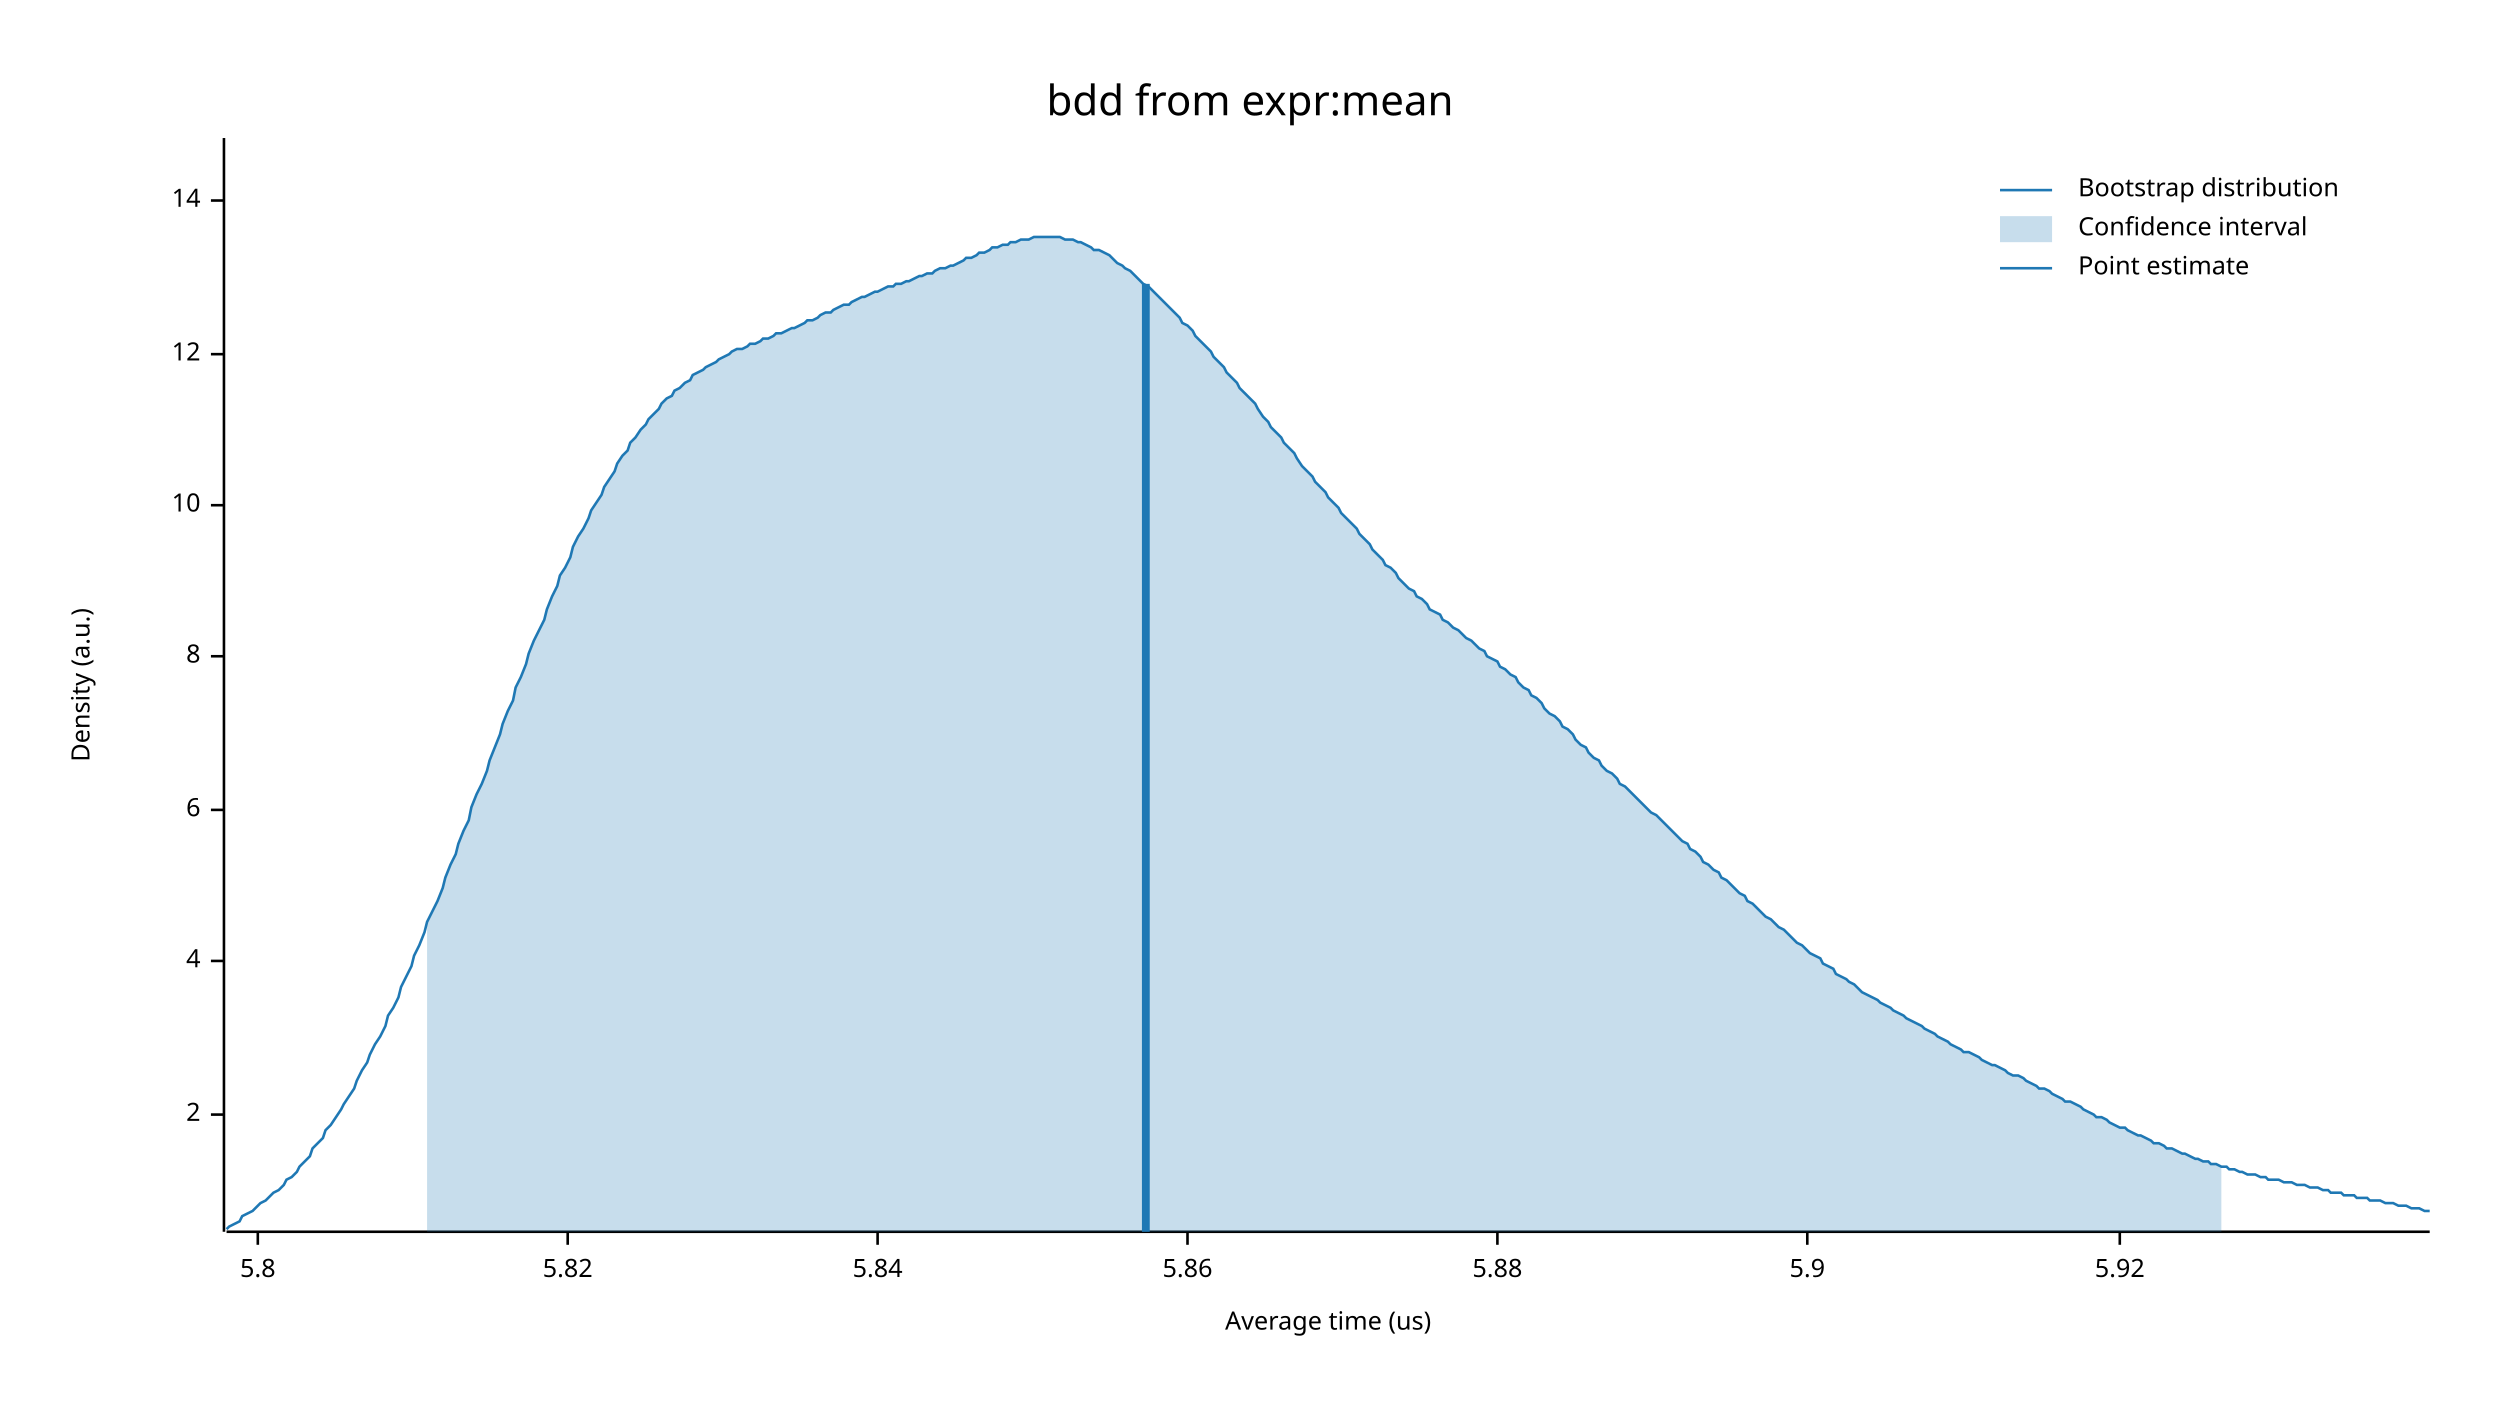
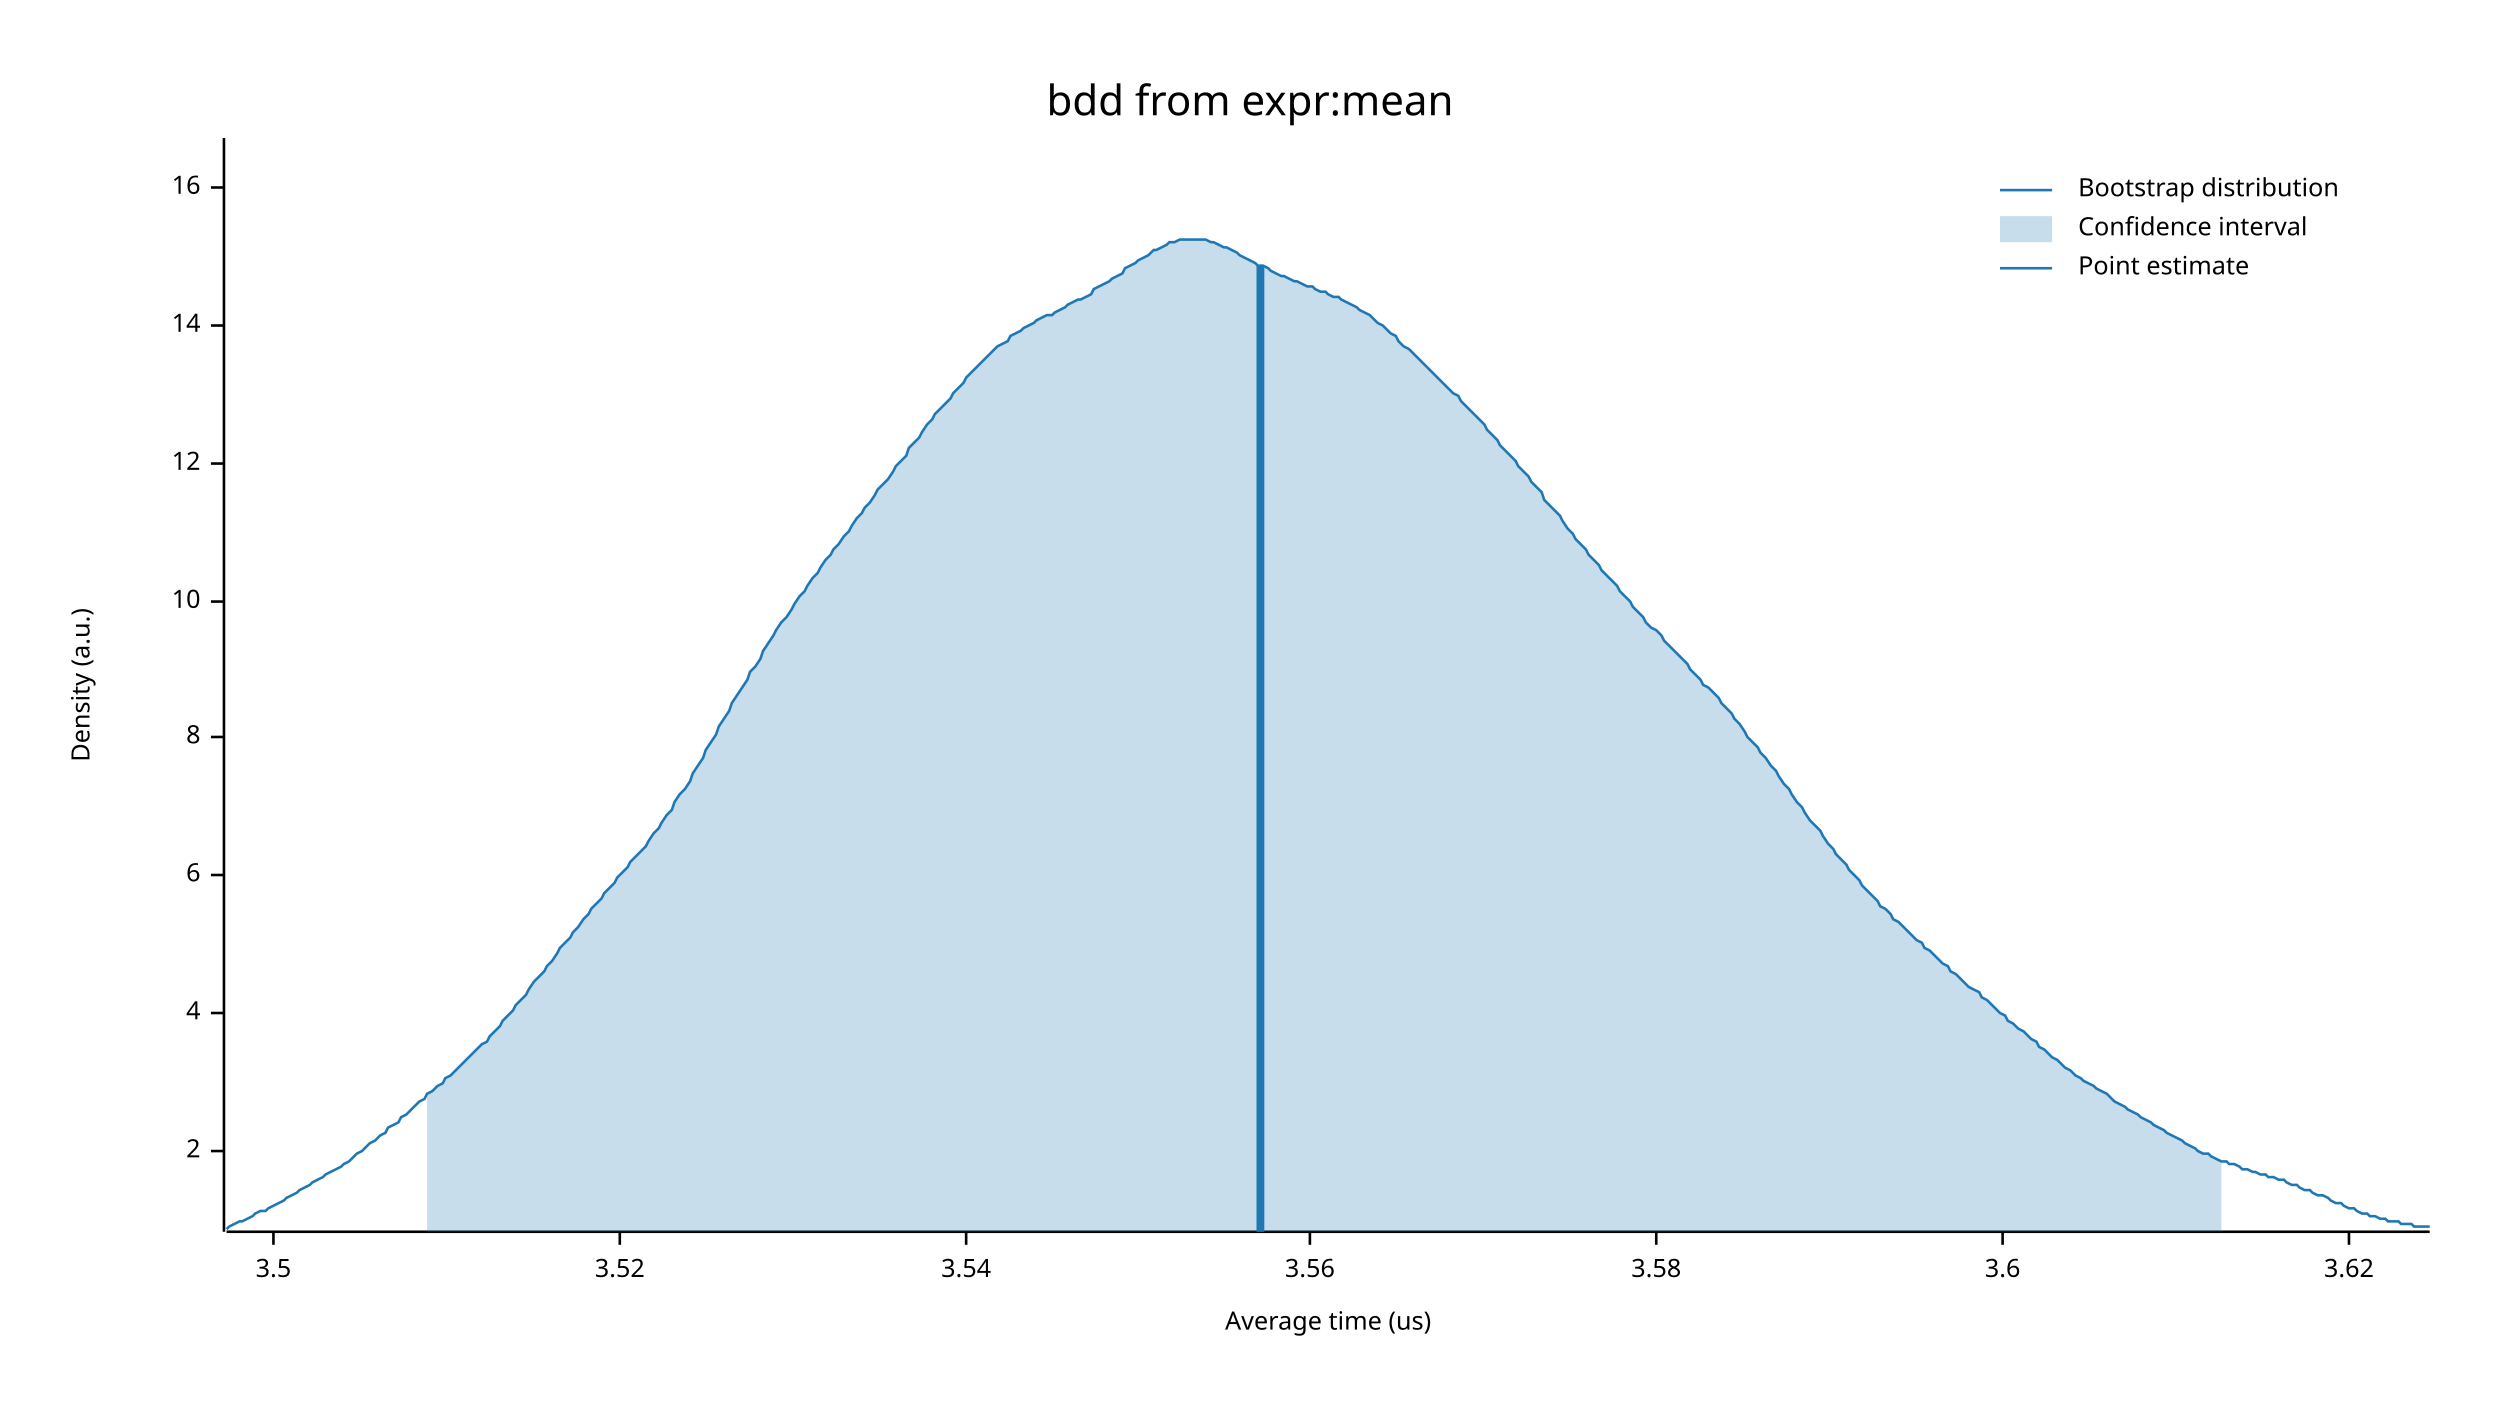
<svg xmlns="http://www.w3.org/2000/svg" width="960" height="540" viewBox="0 0 960 540">
  <text x="480" y="32" dy="0.76em" text-anchor="middle" font-family="sans-serif" font-size="16.129" opacity="1" fill="#000000">
bdd from expr:mean
</text>
  <text x="27" y="263" dy="0.76em" text-anchor="middle" font-family="sans-serif" font-size="9.677" opacity="1" fill="#000000" transform="rotate(270, 27, 263)">
Density (a.u.)
</text>
  <text x="510" y="513" dy="-0.5ex" text-anchor="middle" font-family="sans-serif" font-size="9.677" opacity="1" fill="#000000">
Average time (us)
</text>
  <polyline fill="none" opacity="1" stroke="#000000" stroke-width="1" points="86,53 86,473 " />
-   <text x="77" y="428" dy="0.5ex" text-anchor="end" font-family="sans-serif" font-size="9.677" opacity="1" fill="#000000">
+   <text x="77" y="442" dy="0.5ex" text-anchor="end" font-family="sans-serif" font-size="9.677" opacity="1" fill="#000000">
2
</text>
-   <polyline fill="none" opacity="1" stroke="#000000" stroke-width="1" points="81,428 86,428 " />
-   <text x="77" y="369" dy="0.5ex" text-anchor="end" font-family="sans-serif" font-size="9.677" opacity="1" fill="#000000">
+   <polyline fill="none" opacity="1" stroke="#000000" stroke-width="1" points="81,442 86,442 " />
+   <text x="77" y="389" dy="0.5ex" text-anchor="end" font-family="sans-serif" font-size="9.677" opacity="1" fill="#000000">
4
</text>
-   <polyline fill="none" opacity="1" stroke="#000000" stroke-width="1" points="81,369 86,369 " />
-   <text x="77" y="311" dy="0.5ex" text-anchor="end" font-family="sans-serif" font-size="9.677" opacity="1" fill="#000000">
+   <polyline fill="none" opacity="1" stroke="#000000" stroke-width="1" points="81,389 86,389 " />
+   <text x="77" y="336" dy="0.5ex" text-anchor="end" font-family="sans-serif" font-size="9.677" opacity="1" fill="#000000">
6
</text>
-   <polyline fill="none" opacity="1" stroke="#000000" stroke-width="1" points="81,311 86,311 " />
-   <text x="77" y="252" dy="0.5ex" text-anchor="end" font-family="sans-serif" font-size="9.677" opacity="1" fill="#000000">
+   <polyline fill="none" opacity="1" stroke="#000000" stroke-width="1" points="81,336 86,336 " />
+   <text x="77" y="283" dy="0.5ex" text-anchor="end" font-family="sans-serif" font-size="9.677" opacity="1" fill="#000000">
8
</text>
-   <polyline fill="none" opacity="1" stroke="#000000" stroke-width="1" points="81,252 86,252 " />
-   <text x="77" y="194" dy="0.5ex" text-anchor="end" font-family="sans-serif" font-size="9.677" opacity="1" fill="#000000">
+   <polyline fill="none" opacity="1" stroke="#000000" stroke-width="1" points="81,283 86,283 " />
+   <text x="77" y="231" dy="0.5ex" text-anchor="end" font-family="sans-serif" font-size="9.677" opacity="1" fill="#000000">
10
</text>
-   <polyline fill="none" opacity="1" stroke="#000000" stroke-width="1" points="81,194 86,194 " />
-   <text x="77" y="136" dy="0.5ex" text-anchor="end" font-family="sans-serif" font-size="9.677" opacity="1" fill="#000000">
+   <polyline fill="none" opacity="1" stroke="#000000" stroke-width="1" points="81,231 86,231 " />
+   <text x="77" y="178" dy="0.5ex" text-anchor="end" font-family="sans-serif" font-size="9.677" opacity="1" fill="#000000">
12
</text>
-   <polyline fill="none" opacity="1" stroke="#000000" stroke-width="1" points="81,136 86,136 " />
-   <text x="77" y="77" dy="0.5ex" text-anchor="end" font-family="sans-serif" font-size="9.677" opacity="1" fill="#000000">
+   <polyline fill="none" opacity="1" stroke="#000000" stroke-width="1" points="81,178 86,178 " />
+   <text x="77" y="125" dy="0.5ex" text-anchor="end" font-family="sans-serif" font-size="9.677" opacity="1" fill="#000000">
14
</text>
-   <polyline fill="none" opacity="1" stroke="#000000" stroke-width="1" points="81,77 86,77 " />
+   <polyline fill="none" opacity="1" stroke="#000000" stroke-width="1" points="81,125 86,125 " />
+   <text x="77" y="72" dy="0.5ex" text-anchor="end" font-family="sans-serif" font-size="9.677" opacity="1" fill="#000000">
+ 16
+ </text>
+   <polyline fill="none" opacity="1" stroke="#000000" stroke-width="1" points="81,72 86,72 " />
  <polyline fill="none" opacity="1" stroke="#000000" stroke-width="1" points="87,473 933,473 " />
-   <text x="99" y="483" dy="0.76em" text-anchor="middle" font-family="sans-serif" font-size="9.677" opacity="1" fill="#000000">
- 5.8
+   <text x="105" y="483" dy="0.76em" text-anchor="middle" font-family="sans-serif" font-size="9.677" opacity="1" fill="#000000">
+ 3.5
</text>
-   <polyline fill="none" opacity="1" stroke="#000000" stroke-width="1" points="99,473 99,478 " />
-   <text x="218" y="483" dy="0.76em" text-anchor="middle" font-family="sans-serif" font-size="9.677" opacity="1" fill="#000000">
- 5.82
+   <polyline fill="none" opacity="1" stroke="#000000" stroke-width="1" points="105,473 105,478 " />
+   <text x="238" y="483" dy="0.76em" text-anchor="middle" font-family="sans-serif" font-size="9.677" opacity="1" fill="#000000">
+ 3.52
</text>
-   <polyline fill="none" opacity="1" stroke="#000000" stroke-width="1" points="218,473 218,478 " />
-   <text x="337" y="483" dy="0.76em" text-anchor="middle" font-family="sans-serif" font-size="9.677" opacity="1" fill="#000000">
- 5.84
+   <polyline fill="none" opacity="1" stroke="#000000" stroke-width="1" points="238,473 238,478 " />
+   <text x="371" y="483" dy="0.76em" text-anchor="middle" font-family="sans-serif" font-size="9.677" opacity="1" fill="#000000">
+ 3.54
</text>
-   <polyline fill="none" opacity="1" stroke="#000000" stroke-width="1" points="337,473 337,478 " />
-   <text x="456" y="483" dy="0.76em" text-anchor="middle" font-family="sans-serif" font-size="9.677" opacity="1" fill="#000000">
- 5.86
+   <polyline fill="none" opacity="1" stroke="#000000" stroke-width="1" points="371,473 371,478 " />
+   <text x="503" y="483" dy="0.76em" text-anchor="middle" font-family="sans-serif" font-size="9.677" opacity="1" fill="#000000">
+ 3.56
</text>
-   <polyline fill="none" opacity="1" stroke="#000000" stroke-width="1" points="456,473 456,478 " />
-   <text x="575" y="483" dy="0.76em" text-anchor="middle" font-family="sans-serif" font-size="9.677" opacity="1" fill="#000000">
- 5.88
+   <polyline fill="none" opacity="1" stroke="#000000" stroke-width="1" points="503,473 503,478 " />
+   <text x="636" y="483" dy="0.76em" text-anchor="middle" font-family="sans-serif" font-size="9.677" opacity="1" fill="#000000">
+ 3.58
</text>
-   <polyline fill="none" opacity="1" stroke="#000000" stroke-width="1" points="575,473 575,478 " />
-   <text x="694" y="483" dy="0.76em" text-anchor="middle" font-family="sans-serif" font-size="9.677" opacity="1" fill="#000000">
- 5.9
+   <polyline fill="none" opacity="1" stroke="#000000" stroke-width="1" points="636,473 636,478 " />
+   <text x="769" y="483" dy="0.76em" text-anchor="middle" font-family="sans-serif" font-size="9.677" opacity="1" fill="#000000">
+ 3.6
</text>
-   <polyline fill="none" opacity="1" stroke="#000000" stroke-width="1" points="694,473 694,478 " />
-   <text x="814" y="483" dy="0.76em" text-anchor="middle" font-family="sans-serif" font-size="9.677" opacity="1" fill="#000000">
- 5.92
+   <polyline fill="none" opacity="1" stroke="#000000" stroke-width="1" points="769,473 769,478 " />
+   <text x="902" y="483" dy="0.76em" text-anchor="middle" font-family="sans-serif" font-size="9.677" opacity="1" fill="#000000">
+ 3.62
</text>
-   <polyline fill="none" opacity="1" stroke="#000000" stroke-width="1" points="814,473 814,478 " />
-   <polyline fill="none" opacity="1" stroke="#1F78B4" stroke-width="1" points="87,472 88,471 90,470 92,469 93,467 95,466 97,465 98,464 100,462 102,461 103,460 105,458 107,457 109,455 110,453 112,452 114,450 115,448 117,446 119,444 120,441 122,439 124,437 125,434 127,432 129,429 131,426 132,424 134,421 136,418 137,415 139,411 141,408 142,405 144,401 146,398 148,394 149,390 151,387 153,383 154,379 156,375 158,371 159,367 161,363 163,358 164,354 166,350 168,346 170,341 171,337 173,332 175,328 176,324 178,319 180,315 181,310 183,305 185,301 187,296 188,292 190,287 192,282 193,278 195,273 197,269 198,264 200,260 202,255 203,251 205,246 207,242 209,238 210,234 212,229 214,225 215,221 217,218 219,214 220,210 222,206 224,203 226,199 227,196 229,193 231,190 232,187 234,184 236,181 237,178 239,175 241,173 242,170 244,168 246,165 248,163 249,161 251,159 253,157 254,155 256,153 258,152 259,150 261,149 263,147 265,146 266,144 268,143 270,142 271,141 273,140 275,139 276,138 278,137 280,136 281,135 283,134 285,134 287,133 288,132 290,132 292,131 293,130 295,130 297,129 298,128 300,128 302,127 304,126 305,126 307,125 309,124 310,123 312,123 314,122 315,121 317,120 319,120 320,119 322,118 324,117 326,117 327,116 329,115 331,114 332,114 334,113 336,112 337,112 339,111 341,110 343,110 344,109 346,109 348,108 349,108 351,107 353,106 354,106 356,105 358,105 359,104 361,103 363,103 365,102 366,102 368,101 370,100 371,99 373,99 375,98 376,97 378,97 380,96 381,95 383,95 385,94 387,94 388,93 390,93 392,92 393,92 395,92 397,91 398,91 400,91 402,91 404,91 405,91 407,91 409,92 410,92 412,92 414,93 415,93 417,94 419,95 420,96 422,96 424,97 426,98 427,99 429,101 431,102 432,103 434,104 436,106 437,107 439,109 441,110 443,112 444,113 446,115 448,117 449,118 451,120 453,122 454,124 456,125 458,127 459,129 461,131 463,133 465,135 466,137 468,139 470,141 471,143 473,145 475,147 476,149 478,151 480,153 482,155 483,157 485,160 487,162 488,164 490,166 492,168 493,170 495,172 497,174 498,176 500,179 502,181 504,183 505,185 507,187 509,189 510,191 512,193 514,195 515,197 517,199 519,201 521,203 522,205 524,207 526,209 527,211 529,213 531,215 532,217 534,218 536,220 537,222 539,224 541,226 543,227 544,229 546,230 548,232 549,234 551,235 553,236 554,238 556,239 558,241 560,242 561,243 563,245 565,246 566,247 568,249 570,250 571,252 573,253 575,254 576,256 578,257 580,259 582,260 583,262 585,264 587,265 588,267 590,268 592,270 593,272 595,274 597,275 599,277 600,279 602,280 604,282 605,284 607,286 609,287 610,289 612,291 614,292 615,294 617,296 619,297 621,299 622,301 624,302 626,304 627,305 629,307 631,309 632,310 634,312 636,313 638,315 639,316 641,318 643,320 644,321 646,323 648,324 649,326 651,327 653,329 654,331 656,332 658,334 660,335 661,337 663,338 665,340 666,341 668,343 670,344 671,346 673,347 675,349 676,350 678,352 680,353 682,355 683,356 685,357 687,359 688,360 690,362 692,363 693,364 695,366 697,367 699,368 700,370 702,371 704,372 705,374 707,375 709,376 710,377 712,378 714,380 715,381 717,382 719,383 721,384 722,385 724,386 726,387 727,388 729,389 731,390 732,391 734,392 736,393 738,394 739,395 741,396 743,397 744,398 746,399 748,400 749,401 751,402 753,403 754,404 756,404 758,405 760,406 761,407 763,408 765,409 766,409 768,410 770,411 771,412 773,413 775,413 777,414 778,415 780,416 782,417 783,418 785,418 787,419 788,420 790,421 792,422 793,423 795,423 797,424 799,425 800,426 802,427 804,428 805,429 807,429 809,430 810,431 812,432 814,433 816,433 817,434 819,435 821,436 822,436 824,437 826,438 827,439 829,439 831,440 832,441 834,441 836,442 838,443 839,443 841,444 843,445 844,445 846,446 848,446 849,447 851,447 853,448 855,448 856,449 858,449 860,450 861,450 863,451 865,451 866,451 868,452 870,452 871,453 873,453 875,453 877,454 878,454 880,454 882,455 883,455 885,455 887,456 888,456 890,456 892,457 894,457 895,458 897,458 899,458 900,459 902,459 904,459 905,460 907,460 909,460 910,461 912,461 914,461 916,462 917,462 919,462 921,463 922,463 924,463 926,464 927,464 929,464 931,465 933,465 " />
-   <polygon opacity="0.25" fill="#1F78B4" points="164,354 166,350 168,346 170,341 171,337 173,332 175,328 176,324 178,319 180,315 181,310 183,305 185,301 187,296 188,292 190,287 192,282 193,278 195,273 197,269 198,264 200,260 202,255 203,251 205,246 207,242 209,238 210,234 212,229 214,225 215,221 217,218 219,214 220,210 222,206 224,203 226,199 227,196 229,193 231,190 232,187 234,184 236,181 237,178 239,175 241,173 242,170 244,168 246,165 248,163 249,161 251,159 253,157 254,155 256,153 258,152 259,150 261,149 263,147 265,146 266,144 268,143 270,142 271,141 273,140 275,139 276,138 278,137 280,136 281,135 283,134 285,134 287,133 288,132 290,132 292,131 293,130 295,130 297,129 298,128 300,128 302,127 304,126 305,126 307,125 309,124 310,123 312,123 314,122 315,121 317,120 319,120 320,119 322,118 324,117 326,117 327,116 329,115 331,114 332,114 334,113 336,112 337,112 339,111 341,110 343,110 344,109 346,109 348,108 349,108 351,107 353,106 354,106 356,105 358,105 359,104 361,103 363,103 365,102 366,102 368,101 370,100 371,99 373,99 375,98 376,97 378,97 380,96 381,95 383,95 385,94 387,94 388,93 390,93 392,92 393,92 395,92 397,91 398,91 400,91 402,91 404,91 405,91 407,91 409,92 410,92 412,92 414,93 415,93 417,94 419,95 420,96 422,96 424,97 426,98 427,99 429,101 431,102 432,103 434,104 436,106 437,107 439,109 441,110 443,112 444,113 446,115 448,117 449,118 451,120 453,122 454,124 456,125 458,127 459,129 461,131 463,133 465,135 466,137 468,139 470,141 471,143 473,145 475,147 476,149 478,151 480,153 482,155 483,157 485,160 487,162 488,164 490,166 492,168 493,170 495,172 497,174 498,176 500,179 502,181 504,183 505,185 507,187 509,189 510,191 512,193 514,195 515,197 517,199 519,201 521,203 522,205 524,207 526,209 527,211 529,213 531,215 532,217 534,218 536,220 537,222 539,224 541,226 543,227 544,229 546,230 548,232 549,234 551,235 553,236 554,238 556,239 558,241 560,242 561,243 563,245 565,246 566,247 568,249 570,250 571,252 573,253 575,254 576,256 578,257 580,259 582,260 583,262 585,264 587,265 588,267 590,268 592,270 593,272 595,274 597,275 599,277 600,279 602,280 604,282 605,284 607,286 609,287 610,289 612,291 614,292 615,294 617,296 619,297 621,299 622,301 624,302 626,304 627,305 629,307 631,309 632,310 634,312 636,313 638,315 639,316 641,318 643,320 644,321 646,323 648,324 649,326 651,327 653,329 654,331 656,332 658,334 660,335 661,337 663,338 665,340 666,341 668,343 670,344 671,346 673,347 675,349 676,350 678,352 680,353 682,355 683,356 685,357 687,359 688,360 690,362 692,363 693,364 695,366 697,367 699,368 700,370 702,371 704,372 705,374 707,375 709,376 710,377 712,378 714,380 715,381 717,382 719,383 721,384 722,385 724,386 726,387 727,388 729,389 731,390 732,391 734,392 736,393 738,394 739,395 741,396 743,397 744,398 746,399 748,400 749,401 751,402 753,403 754,404 756,404 758,405 760,406 761,407 763,408 765,409 766,409 768,410 770,411 771,412 773,413 775,413 777,414 778,415 780,416 782,417 783,418 785,418 787,419 788,420 790,421 792,422 793,423 795,423 797,424 799,425 800,426 802,427 804,428 805,429 807,429 809,430 810,431 812,432 814,433 816,433 817,434 819,435 821,436 822,436 824,437 826,438 827,439 829,439 831,440 832,441 834,441 836,442 838,443 839,443 841,444 843,445 844,445 846,446 848,446 849,447 851,447 853,448 853,473 164,473 " />
-   <polyline fill="none" opacity="1" stroke="#1F78B4" stroke-width="3" points="440,473 440,109 " />
+   <polyline fill="none" opacity="1" stroke="#000000" stroke-width="1" points="902,473 902,478 " />
+   <polyline fill="none" opacity="1" stroke="#1F78B4" stroke-width="1" points="87,472 88,471 90,470 92,469 93,469 95,468 97,467 98,466 100,465 102,465 103,464 105,463 107,462 109,461 110,460 112,459 114,458 115,457 117,456 119,455 120,454 122,453 124,452 125,451 127,450 129,449 131,448 132,447 134,446 136,444 137,443 139,442 141,440 142,439 144,438 146,436 148,435 149,433 151,432 153,431 154,429 156,428 158,426 159,425 161,423 163,422 164,420 166,419 168,417 170,416 171,414 173,413 175,411 176,410 178,408 180,406 181,405 183,403 185,401 187,400 188,398 190,396 192,394 193,392 195,390 197,388 198,386 200,384 202,382 203,380 205,377 207,375 209,373 210,371 212,369 214,366 215,364 217,362 219,360 220,358 222,356 224,353 226,351 227,349 229,347 231,345 232,343 234,341 236,339 237,337 239,335 241,333 242,331 244,329 246,327 248,325 249,323 251,320 253,318 254,316 256,313 258,311 259,308 261,305 263,303 265,300 266,297 268,294 270,291 271,288 273,285 275,282 276,279 278,276 280,273 281,270 283,267 285,264 287,261 288,258 290,256 292,253 293,250 295,247 297,244 298,242 300,239 302,237 304,234 305,232 307,229 309,227 310,225 312,222 314,220 315,218 317,215 319,213 320,211 322,209 324,206 326,204 327,202 329,199 331,197 332,195 334,193 336,190 337,188 339,186 341,184 343,181 344,179 346,177 348,175 349,172 351,170 353,168 354,166 356,163 358,161 359,159 361,157 363,155 365,153 366,151 368,149 370,147 371,145 373,143 375,141 376,140 378,138 380,136 381,135 383,133 385,132 387,131 388,129 390,128 392,127 393,126 395,125 397,124 398,123 400,122 402,121 404,121 405,120 407,119 409,118 410,117 412,116 414,115 415,115 417,114 419,113 420,111 422,110 424,109 426,108 427,107 429,106 431,105 432,103 434,102 436,101 437,100 439,99 441,98 443,96 444,96 446,95 448,94 449,93 451,93 453,92 454,92 456,92 458,92 459,92 461,92 463,92 465,93 466,93 468,94 470,95 471,95 473,96 475,97 476,98 478,99 480,100 482,101 483,102 485,102 487,103 488,104 490,105 492,106 493,106 495,107 497,108 498,108 500,109 502,110 504,110 505,111 507,112 509,112 510,113 512,114 514,114 515,115 517,116 519,117 521,118 522,119 524,120 526,121 527,122 529,124 531,125 532,126 534,128 536,129 537,131 539,133 541,134 543,136 544,137 546,139 548,141 549,142 551,144 553,146 554,147 556,149 558,151 560,152 561,154 563,156 565,158 566,159 568,161 570,163 571,165 573,167 575,169 576,171 578,173 580,175 582,177 583,179 585,181 587,183 588,185 590,187 592,189 593,192 595,194 597,196 599,198 600,200 602,203 604,205 605,207 607,209 609,211 610,213 612,215 614,217 615,219 617,221 619,223 621,225 622,227 624,229 626,231 627,233 629,235 631,237 632,239 634,241 636,242 638,244 639,246 641,248 643,250 644,251 646,253 648,255 649,257 651,259 653,261 654,263 656,264 658,266 660,268 661,270 663,272 665,274 666,276 668,278 670,281 671,283 673,285 675,287 676,289 678,291 680,294 682,296 683,298 685,301 687,303 688,305 690,308 692,310 693,312 695,315 697,317 699,319 700,321 702,324 704,326 705,328 707,330 709,332 710,334 712,336 714,338 715,340 717,342 719,344 721,346 722,348 724,349 726,351 727,353 729,354 731,356 732,357 734,359 736,361 738,362 739,364 741,365 743,367 744,368 746,370 748,371 749,373 751,374 753,376 754,377 756,379 758,380 760,381 761,383 763,384 765,386 766,387 768,389 770,390 771,392 773,393 775,395 777,396 778,397 780,399 782,400 783,402 785,403 787,405 788,406 790,407 792,409 793,410 795,411 797,413 799,414 800,415 802,416 804,417 805,418 807,419 809,420 810,421 812,423 814,424 816,425 817,426 819,427 821,428 822,429 824,430 826,431 827,432 829,433 831,434 832,435 834,436 836,437 838,438 839,439 841,440 843,441 844,442 846,443 848,443 849,444 851,445 853,446 855,446 856,447 858,447 860,448 861,449 863,449 865,450 866,450 868,451 870,451 871,452 873,452 875,453 877,453 878,454 880,455 882,455 883,456 885,457 887,457 888,458 890,459 892,459 894,460 895,461 897,462 899,462 900,463 902,464 904,464 905,465 907,466 909,466 910,467 912,467 914,468 916,468 917,469 919,469 921,469 922,470 924,470 926,470 927,471 929,471 931,471 933,471 " />
+   <polygon opacity="0.25" fill="#1F78B4" points="164,420 166,419 168,417 170,416 171,414 173,413 175,411 176,410 178,408 180,406 181,405 183,403 185,401 187,400 188,398 190,396 192,394 193,392 195,390 197,388 198,386 200,384 202,382 203,380 205,377 207,375 209,373 210,371 212,369 214,366 215,364 217,362 219,360 220,358 222,356 224,353 226,351 227,349 229,347 231,345 232,343 234,341 236,339 237,337 239,335 241,333 242,331 244,329 246,327 248,325 249,323 251,320 253,318 254,316 256,313 258,311 259,308 261,305 263,303 265,300 266,297 268,294 270,291 271,288 273,285 275,282 276,279 278,276 280,273 281,270 283,267 285,264 287,261 288,258 290,256 292,253 293,250 295,247 297,244 298,242 300,239 302,237 304,234 305,232 307,229 309,227 310,225 312,222 314,220 315,218 317,215 319,213 320,211 322,209 324,206 326,204 327,202 329,199 331,197 332,195 334,193 336,190 337,188 339,186 341,184 343,181 344,179 346,177 348,175 349,172 351,170 353,168 354,166 356,163 358,161 359,159 361,157 363,155 365,153 366,151 368,149 370,147 371,145 373,143 375,141 376,140 378,138 380,136 381,135 383,133 385,132 387,131 388,129 390,128 392,127 393,126 395,125 397,124 398,123 400,122 402,121 404,121 405,120 407,119 409,118 410,117 412,116 414,115 415,115 417,114 419,113 420,111 422,110 424,109 426,108 427,107 429,106 431,105 432,103 434,102 436,101 437,100 439,99 441,98 443,96 444,96 446,95 448,94 449,93 451,93 453,92 454,92 456,92 458,92 459,92 461,92 463,92 465,93 466,93 468,94 470,95 471,95 473,96 475,97 476,98 478,99 480,100 482,101 483,102 485,102 487,103 488,104 490,105 492,106 493,106 495,107 497,108 498,108 500,109 502,110 504,110 505,111 507,112 509,112 510,113 512,114 514,114 515,115 517,116 519,117 521,118 522,119 524,120 526,121 527,122 529,124 531,125 532,126 534,128 536,129 537,131 539,133 541,134 543,136 544,137 546,139 548,141 549,142 551,144 553,146 554,147 556,149 558,151 560,152 561,154 563,156 565,158 566,159 568,161 570,163 571,165 573,167 575,169 576,171 578,173 580,175 582,177 583,179 585,181 587,183 588,185 590,187 592,189 593,192 595,194 597,196 599,198 600,200 602,203 604,205 605,207 607,209 609,211 610,213 612,215 614,217 615,219 617,221 619,223 621,225 622,227 624,229 626,231 627,233 629,235 631,237 632,239 634,241 636,242 638,244 639,246 641,248 643,250 644,251 646,253 648,255 649,257 651,259 653,261 654,263 656,264 658,266 660,268 661,270 663,272 665,274 666,276 668,278 670,281 671,283 673,285 675,287 676,289 678,291 680,294 682,296 683,298 685,301 687,303 688,305 690,308 692,310 693,312 695,315 697,317 699,319 700,321 702,324 704,326 705,328 707,330 709,332 710,334 712,336 714,338 715,340 717,342 719,344 721,346 722,348 724,349 726,351 727,353 729,354 731,356 732,357 734,359 736,361 738,362 739,364 741,365 743,367 744,368 746,370 748,371 749,373 751,374 753,376 754,377 756,379 758,380 760,381 761,383 763,384 765,386 766,387 768,389 770,390 771,392 773,393 775,395 777,396 778,397 780,399 782,400 783,402 785,403 787,405 788,406 790,407 792,409 793,410 795,411 797,413 799,414 800,415 802,416 804,417 805,418 807,419 809,420 810,421 812,423 814,424 816,425 817,426 819,427 821,428 822,429 824,430 826,431 827,432 829,433 831,434 832,435 834,436 836,437 838,438 839,439 841,440 843,441 844,442 846,443 848,443 849,444 851,445 853,446 853,473 164,473 " />
+   <polyline fill="none" opacity="1" stroke="#1F78B4" stroke-width="3" points="484,473 484,102 " />
  <text x="798" y="68" dy="0.76em" text-anchor="start" font-family="sans-serif" font-size="9.677" opacity="1" fill="#000000">
Bootstrap distribution
</text>
  <text x="798" y="83" dy="0.76em" text-anchor="start" font-family="sans-serif" font-size="9.677" opacity="1" fill="#000000">
Confidence interval
</text>
  <text x="798" y="98" dy="0.76em" text-anchor="start" font-family="sans-serif" font-size="9.677" opacity="1" fill="#000000">
Point estimate
</text>
  <polyline fill="none" opacity="1" stroke="#1F78B4" stroke-width="1" points="768,73 788,73 " />
  <rect x="768" y="83" width="20" height="10" opacity="0.25" fill="#1F78B4" stroke="none" />
  <polyline fill="none" opacity="1" stroke="#1F78B4" stroke-width="1" points="768,103 788,103 " />
</svg>
